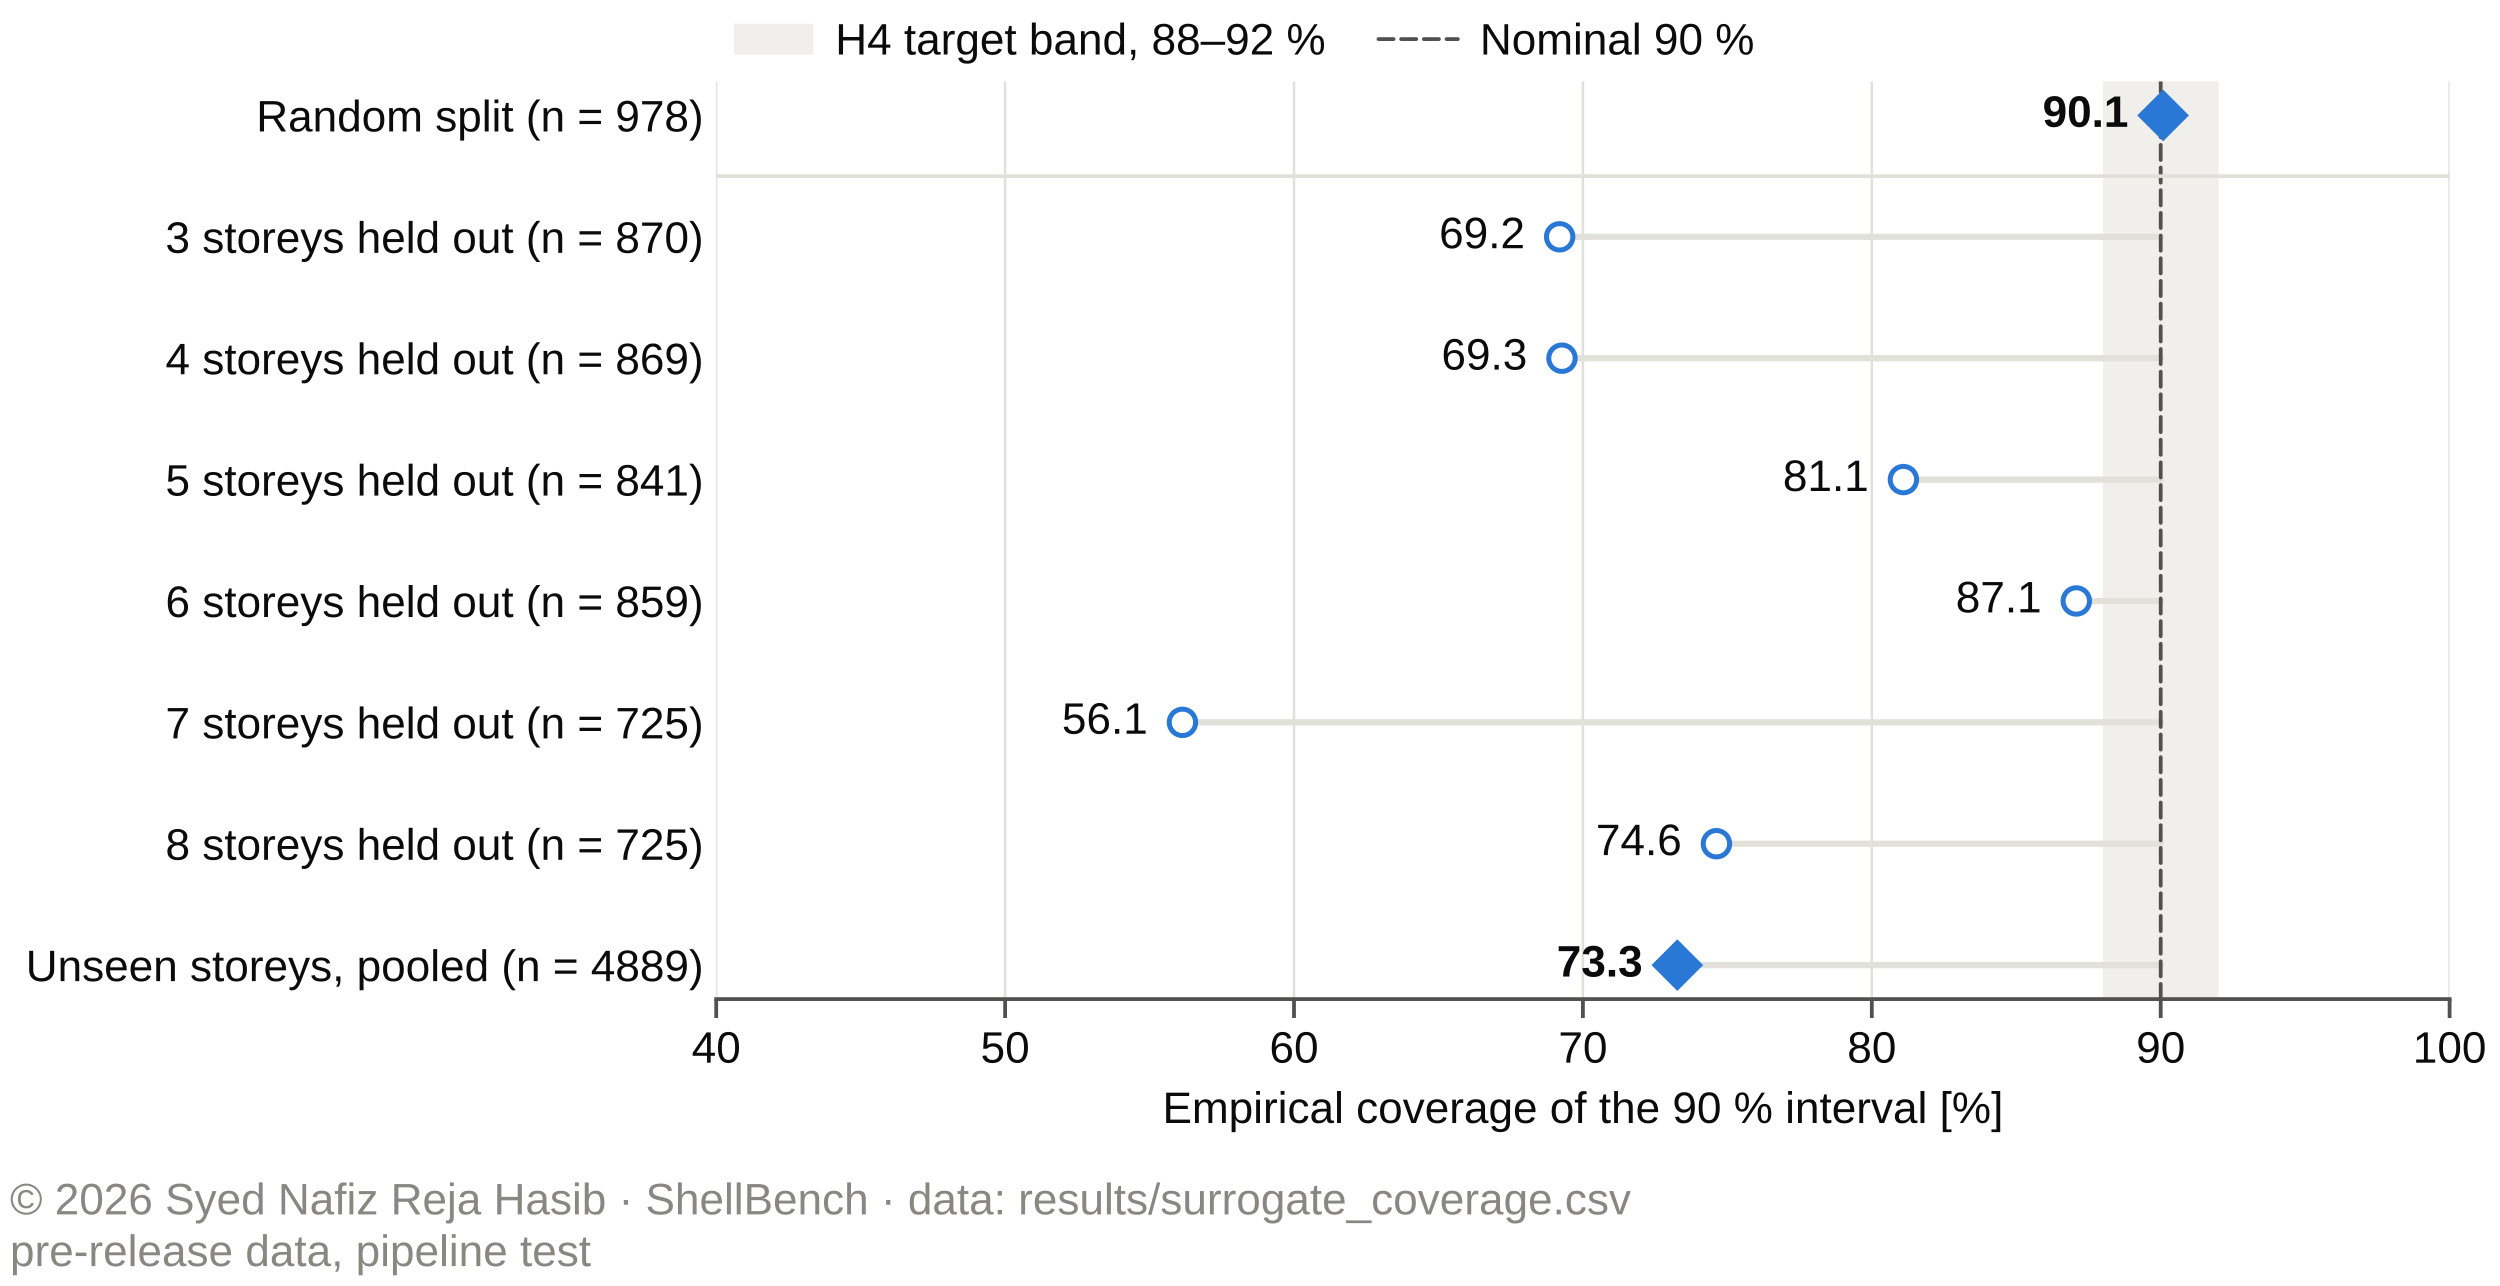
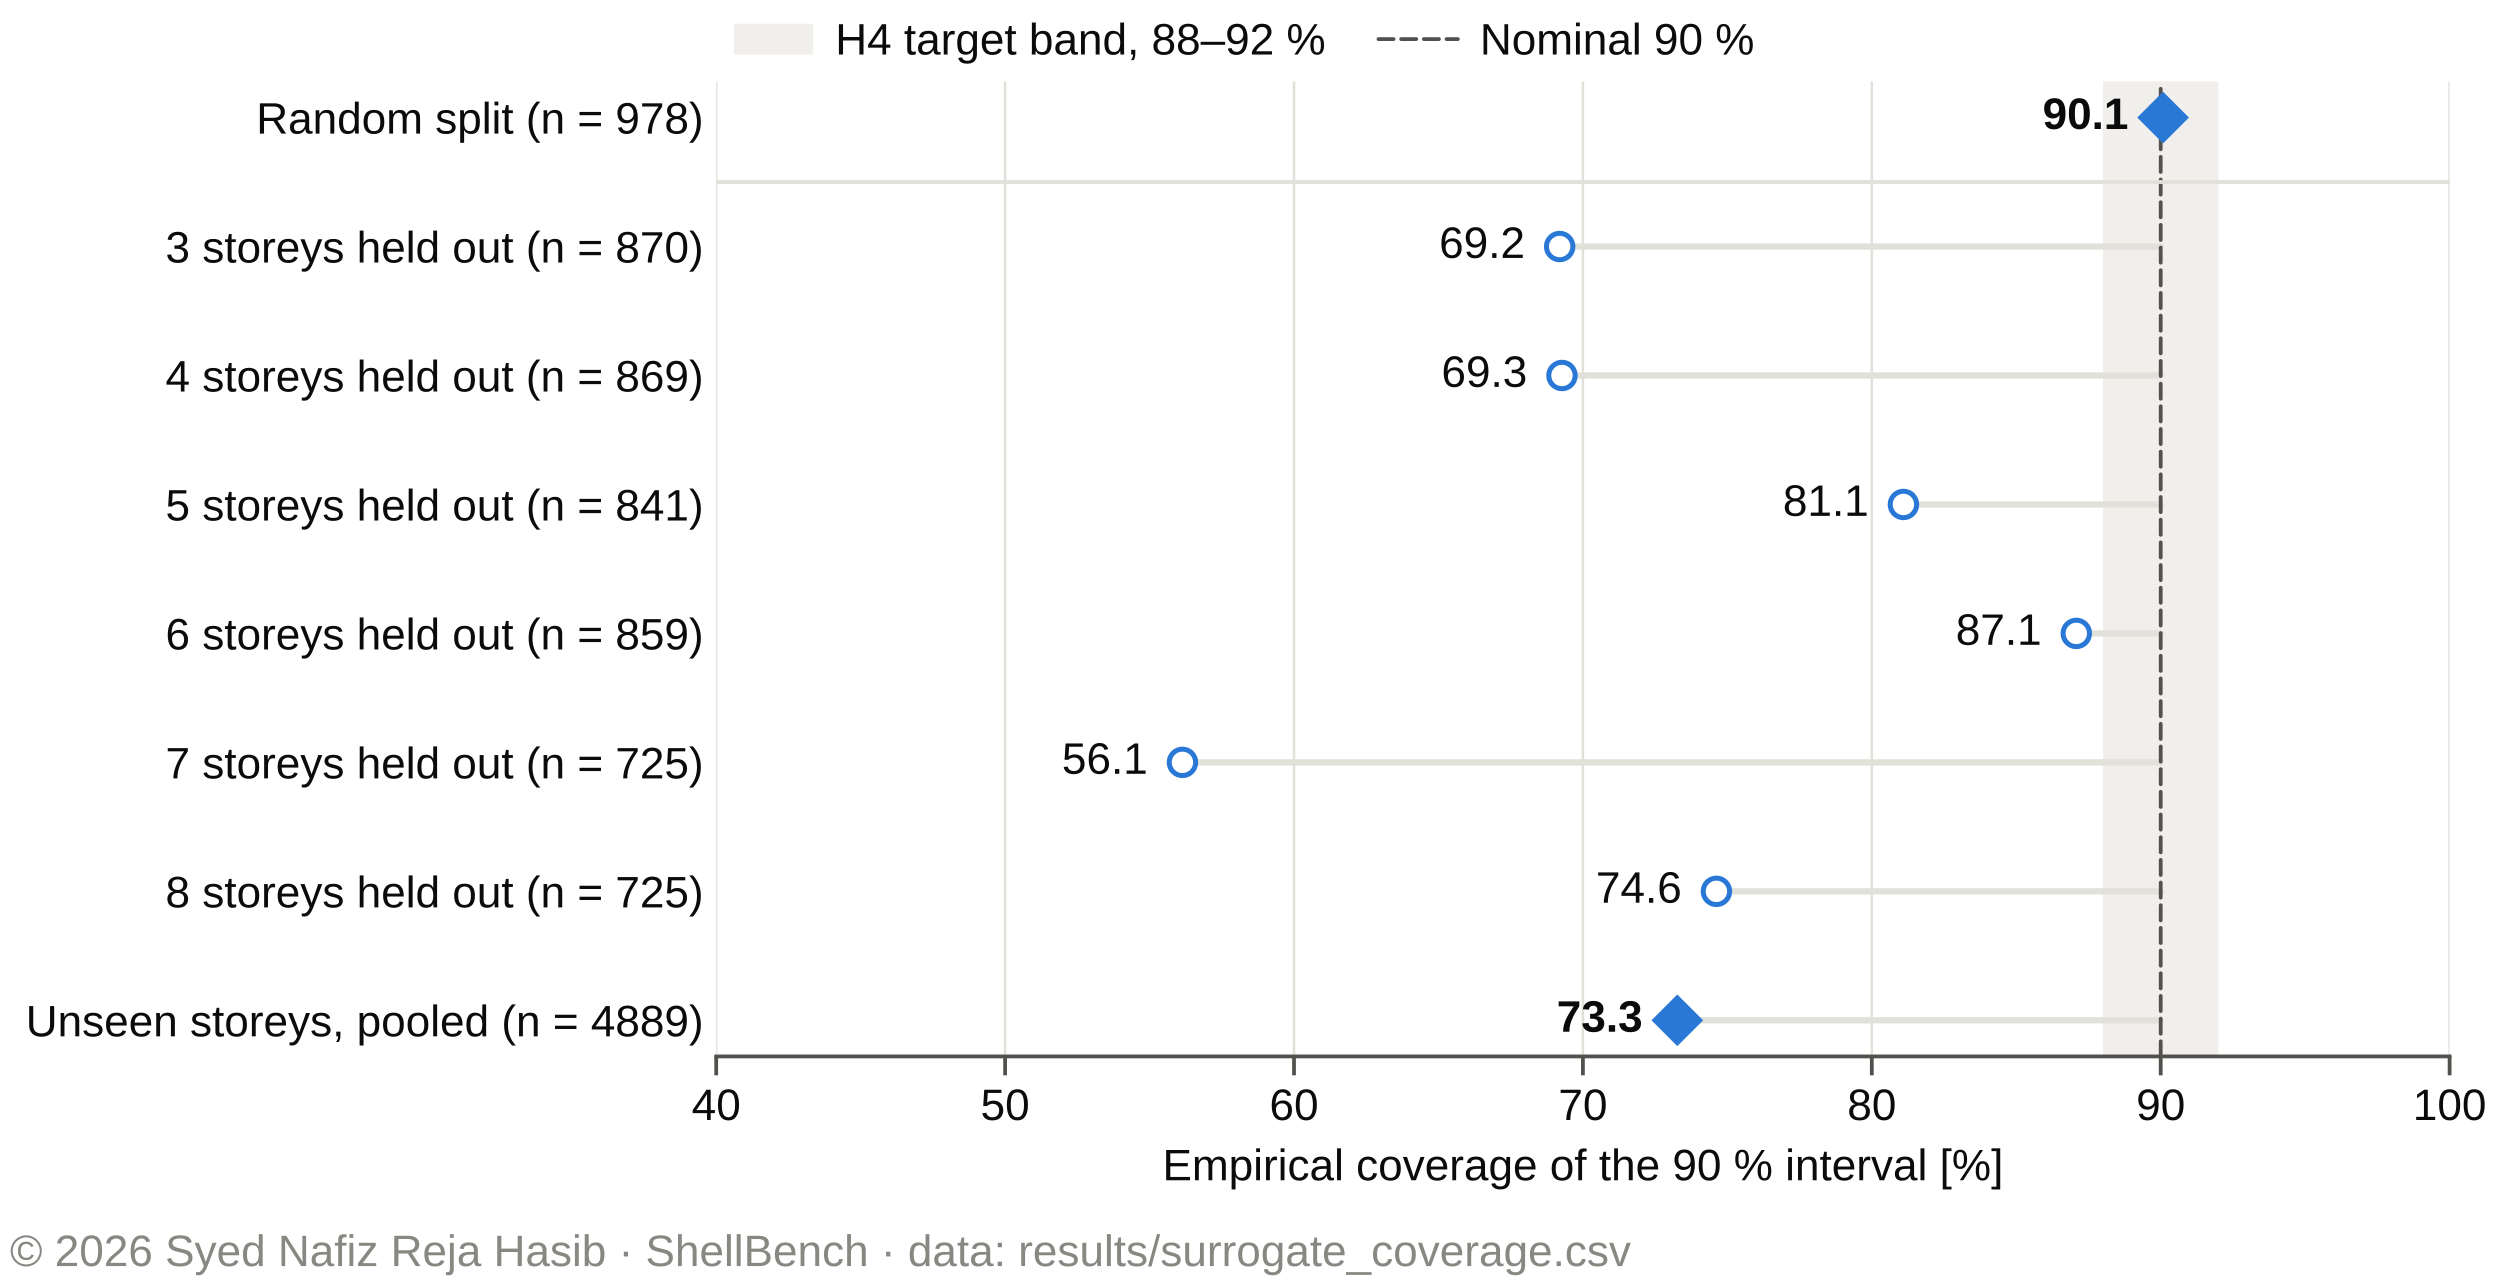
<svg xmlns="http://www.w3.org/2000/svg" xmlns:xlink="http://www.w3.org/1999/xlink" width="396.85pt" height="204.094pt" viewBox="0 0 396.85 204.094" version="1.1">
  <defs>
    <style type="text/css">*{stroke-linejoin: round; stroke-linecap: butt}</style>
  </defs>
  <g id="figure_1">
    <g id="patch_1">
      <path d="M 0 204.094  L 396.85 204.094  L 396.85 0  L 0 0  z " style="fill: #ffffff" />
    </g>
    <g id="axes_1">
      <g id="patch_2">
-         <path d="M 113.691 158.596  L 388.851 158.596  L 388.851 12.929  L 113.691 12.929  z " style="fill: #ffffff" />
+         <path d="M 113.691 167.696  L 388.851 167.696  L 388.851 12.929  L 113.691 12.929  z " style="fill: #ffffff" />
      </g>
      <g id="matplotlib.axis_1">
        <g id="xtick_1">
          <g id="line2d_1">
-             <path d="M 113.691 158.596  L 113.691 12.929  " clip-path="url(#pb76018d563)" style="fill: none; stroke: #e1e0d9; stroke-width: 0.4; stroke-linecap: round" />
+             <path d="M 113.691 167.696  L 113.691 12.929  " clip-path="url(#p90a56c64b4)" style="fill: none; stroke: #e1e0d9; stroke-width: 0.4; stroke-linecap: round" />
          </g>
          <g id="line2d_2">
            <defs>
              <path id="m5c981dfc37" d="M 0 0  L 0 3  " style="stroke: #52514e; stroke-width: 0.6" />
            </defs>
            <g>
-               <use xlink:href="#m5c981dfc37" x="113.691" y="158.596" style="fill: #52514e; stroke: #52514e; stroke-width: 0.6" />
+               <use xlink:href="#m5c981dfc37" x="113.691" y="167.696" style="fill: #52514e; stroke: #52514e; stroke-width: 0.6" />
            </g>
          </g>
          <g id="text_1">
-             <text style="font-size: 7px; font-family: 'Arial', 'Liberation Sans', 'Helvetica', 'DejaVu Sans', sans-serif; text-anchor: middle; fill: #0b0b0b" x="113.691" y="168.692" transform="rotate(-0 113.6914 168.692)">40</text>
+             <text style="font-size: 7px; font-family: 'Arial', 'Liberation Sans', 'Helvetica', 'DejaVu Sans', sans-serif; text-anchor: middle; fill: #0b0b0b" x="113.691" y="177.792" transform="rotate(-0 113.6914 177.792)">40</text>
          </g>
        </g>
        <g id="xtick_2">
          <g id="line2d_3">
-             <path d="M 159.551 158.596  L 159.551 12.929  " clip-path="url(#pb76018d563)" style="fill: none; stroke: #e1e0d9; stroke-width: 0.4; stroke-linecap: round" />
+             <path d="M 159.551 167.696  L 159.551 12.929  " clip-path="url(#p90a56c64b4)" style="fill: none; stroke: #e1e0d9; stroke-width: 0.4; stroke-linecap: round" />
          </g>
          <g id="line2d_4">
            <g>
-               <use xlink:href="#m5c981dfc37" x="159.551" y="158.596" style="fill: #52514e; stroke: #52514e; stroke-width: 0.6" />
+               <use xlink:href="#m5c981dfc37" x="159.551" y="167.696" style="fill: #52514e; stroke: #52514e; stroke-width: 0.6" />
            </g>
          </g>
          <g id="text_2">
-             <text style="font-size: 7px; font-family: 'Arial', 'Liberation Sans', 'Helvetica', 'DejaVu Sans', sans-serif; text-anchor: middle; fill: #0b0b0b" x="159.551" y="168.692" transform="rotate(-0 159.5514 168.692)">50</text>
+             <text style="font-size: 7px; font-family: 'Arial', 'Liberation Sans', 'Helvetica', 'DejaVu Sans', sans-serif; text-anchor: middle; fill: #0b0b0b" x="159.551" y="177.792" transform="rotate(-0 159.5514 177.792)">50</text>
          </g>
        </g>
        <g id="xtick_3">
          <g id="line2d_5">
-             <path d="M 205.411 158.596  L 205.411 12.929  " clip-path="url(#pb76018d563)" style="fill: none; stroke: #e1e0d9; stroke-width: 0.4; stroke-linecap: round" />
+             <path d="M 205.411 167.696  L 205.411 12.929  " clip-path="url(#p90a56c64b4)" style="fill: none; stroke: #e1e0d9; stroke-width: 0.4; stroke-linecap: round" />
          </g>
          <g id="line2d_6">
            <g>
-               <use xlink:href="#m5c981dfc37" x="205.411" y="158.596" style="fill: #52514e; stroke: #52514e; stroke-width: 0.6" />
+               <use xlink:href="#m5c981dfc37" x="205.411" y="167.696" style="fill: #52514e; stroke: #52514e; stroke-width: 0.6" />
            </g>
          </g>
          <g id="text_3">
-             <text style="font-size: 7px; font-family: 'Arial', 'Liberation Sans', 'Helvetica', 'DejaVu Sans', sans-serif; text-anchor: middle; fill: #0b0b0b" x="205.411" y="168.692" transform="rotate(-0 205.4114 168.692)">60</text>
+             <text style="font-size: 7px; font-family: 'Arial', 'Liberation Sans', 'Helvetica', 'DejaVu Sans', sans-serif; text-anchor: middle; fill: #0b0b0b" x="205.411" y="177.792" transform="rotate(-0 205.4114 177.792)">60</text>
          </g>
        </g>
        <g id="xtick_4">
          <g id="line2d_7">
-             <path d="M 251.271 158.596  L 251.271 12.929  " clip-path="url(#pb76018d563)" style="fill: none; stroke: #e1e0d9; stroke-width: 0.4; stroke-linecap: round" />
+             <path d="M 251.271 167.696  L 251.271 12.929  " clip-path="url(#p90a56c64b4)" style="fill: none; stroke: #e1e0d9; stroke-width: 0.4; stroke-linecap: round" />
          </g>
          <g id="line2d_8">
            <g>
-               <use xlink:href="#m5c981dfc37" x="251.271" y="158.596" style="fill: #52514e; stroke: #52514e; stroke-width: 0.6" />
+               <use xlink:href="#m5c981dfc37" x="251.271" y="167.696" style="fill: #52514e; stroke: #52514e; stroke-width: 0.6" />
            </g>
          </g>
          <g id="text_4">
-             <text style="font-size: 7px; font-family: 'Arial', 'Liberation Sans', 'Helvetica', 'DejaVu Sans', sans-serif; text-anchor: middle; fill: #0b0b0b" x="251.271" y="168.692" transform="rotate(-0 251.2714 168.692)">70</text>
+             <text style="font-size: 7px; font-family: 'Arial', 'Liberation Sans', 'Helvetica', 'DejaVu Sans', sans-serif; text-anchor: middle; fill: #0b0b0b" x="251.271" y="177.792" transform="rotate(-0 251.2714 177.792)">70</text>
          </g>
        </g>
        <g id="xtick_5">
          <g id="line2d_9">
-             <path d="M 297.131 158.596  L 297.131 12.929  " clip-path="url(#pb76018d563)" style="fill: none; stroke: #e1e0d9; stroke-width: 0.4; stroke-linecap: round" />
+             <path d="M 297.131 167.696  L 297.131 12.929  " clip-path="url(#p90a56c64b4)" style="fill: none; stroke: #e1e0d9; stroke-width: 0.4; stroke-linecap: round" />
          </g>
          <g id="line2d_10">
            <g>
-               <use xlink:href="#m5c981dfc37" x="297.131" y="158.596" style="fill: #52514e; stroke: #52514e; stroke-width: 0.6" />
+               <use xlink:href="#m5c981dfc37" x="297.131" y="167.696" style="fill: #52514e; stroke: #52514e; stroke-width: 0.6" />
            </g>
          </g>
          <g id="text_5">
-             <text style="font-size: 7px; font-family: 'Arial', 'Liberation Sans', 'Helvetica', 'DejaVu Sans', sans-serif; text-anchor: middle; fill: #0b0b0b" x="297.131" y="168.692" transform="rotate(-0 297.1314 168.692)">80</text>
+             <text style="font-size: 7px; font-family: 'Arial', 'Liberation Sans', 'Helvetica', 'DejaVu Sans', sans-serif; text-anchor: middle; fill: #0b0b0b" x="297.131" y="177.792" transform="rotate(-0 297.1314 177.792)">80</text>
          </g>
        </g>
        <g id="xtick_6">
          <g id="line2d_11">
-             <path d="M 342.991 158.596  L 342.991 12.929  " clip-path="url(#pb76018d563)" style="fill: none; stroke: #e1e0d9; stroke-width: 0.4; stroke-linecap: round" />
+             <path d="M 342.991 167.696  L 342.991 12.929  " clip-path="url(#p90a56c64b4)" style="fill: none; stroke: #e1e0d9; stroke-width: 0.4; stroke-linecap: round" />
          </g>
          <g id="line2d_12">
            <g>
-               <use xlink:href="#m5c981dfc37" x="342.991" y="158.596" style="fill: #52514e; stroke: #52514e; stroke-width: 0.6" />
+               <use xlink:href="#m5c981dfc37" x="342.991" y="167.696" style="fill: #52514e; stroke: #52514e; stroke-width: 0.6" />
            </g>
          </g>
          <g id="text_6">
-             <text style="font-size: 7px; font-family: 'Arial', 'Liberation Sans', 'Helvetica', 'DejaVu Sans', sans-serif; text-anchor: middle; fill: #0b0b0b" x="342.991" y="168.692" transform="rotate(-0 342.9914 168.692)">90</text>
+             <text style="font-size: 7px; font-family: 'Arial', 'Liberation Sans', 'Helvetica', 'DejaVu Sans', sans-serif; text-anchor: middle; fill: #0b0b0b" x="342.991" y="177.792" transform="rotate(-0 342.9914 177.792)">90</text>
          </g>
        </g>
        <g id="xtick_7">
          <g id="line2d_13">
-             <path d="M 388.851 158.596  L 388.851 12.929  " clip-path="url(#pb76018d563)" style="fill: none; stroke: #e1e0d9; stroke-width: 0.4; stroke-linecap: round" />
+             <path d="M 388.851 167.696  L 388.851 12.929  " clip-path="url(#p90a56c64b4)" style="fill: none; stroke: #e1e0d9; stroke-width: 0.4; stroke-linecap: round" />
          </g>
          <g id="line2d_14">
            <g>
-               <use xlink:href="#m5c981dfc37" x="388.851" y="158.596" style="fill: #52514e; stroke: #52514e; stroke-width: 0.6" />
+               <use xlink:href="#m5c981dfc37" x="388.851" y="167.696" style="fill: #52514e; stroke: #52514e; stroke-width: 0.6" />
            </g>
          </g>
          <g id="text_7">
-             <text style="font-size: 7px; font-family: 'Arial', 'Liberation Sans', 'Helvetica', 'DejaVu Sans', sans-serif; text-anchor: middle; fill: #0b0b0b" x="388.851" y="168.692" transform="rotate(-0 388.8514 168.692)">100</text>
+             <text style="font-size: 7px; font-family: 'Arial', 'Liberation Sans', 'Helvetica', 'DejaVu Sans', sans-serif; text-anchor: middle; fill: #0b0b0b" x="388.851" y="177.792" transform="rotate(-0 388.8514 177.792)">100</text>
          </g>
        </g>
        <g id="text_8">
-           <text style="font-size: 7px; font-family: 'Arial', 'Liberation Sans', 'Helvetica', 'DejaVu Sans', sans-serif; text-anchor: middle; fill: #0b0b0b" x="251.271" y="178.261" transform="rotate(-0 251.2714 178.2613)">Empirical coverage of the 90 % interval [%]</text>
+           <text style="font-size: 7px; font-family: 'Arial', 'Liberation Sans', 'Helvetica', 'DejaVu Sans', sans-serif; text-anchor: middle; fill: #0b0b0b" x="251.271" y="187.361" transform="rotate(-0 251.2714 187.3613)">Empirical coverage of the 90 % interval [%]</text>
        </g>
      </g>
      <g id="matplotlib.axis_2">
        <g id="ytick_1">
          <g id="line2d_15" />
          <g id="text_9">
-             <text style="font-size: 7px; font-family: 'Arial', 'Liberation Sans', 'Helvetica', 'DejaVu Sans', sans-serif; text-anchor: end; fill: #0b0b0b" x="111.691" y="20.872" transform="rotate(-0 111.6914 20.87249)">Random split  (n = 978)</text>
+             <text style="font-size: 7px; font-family: 'Arial', 'Liberation Sans', 'Helvetica', 'DejaVu Sans', sans-serif; text-anchor: end; fill: #0b0b0b" x="111.691" y="21.21" transform="rotate(-0 111.6914 21.20952)">Random split  (n = 978)</text>
          </g>
        </g>
        <g id="ytick_2">
          <g id="line2d_16" />
          <g id="text_10">
-             <text style="font-size: 7px; font-family: 'Arial', 'Liberation Sans', 'Helvetica', 'DejaVu Sans', sans-serif; text-anchor: end; fill: #0b0b0b" x="111.691" y="40.141" transform="rotate(-0 111.6914 40.14054)">3 storeys held out  (n = 870)</text>
+             <text style="font-size: 7px; font-family: 'Arial', 'Liberation Sans', 'Helvetica', 'DejaVu Sans', sans-serif; text-anchor: end; fill: #0b0b0b" x="111.691" y="41.681" transform="rotate(-0 111.6914 41.68128)">3 storeys held out  (n = 870)</text>
          </g>
        </g>
        <g id="ytick_3">
          <g id="line2d_17" />
          <g id="text_11">
-             <text style="font-size: 7px; font-family: 'Arial', 'Liberation Sans', 'Helvetica', 'DejaVu Sans', sans-serif; text-anchor: end; fill: #0b0b0b" x="111.691" y="59.409" transform="rotate(-0 111.6914 59.40859)">4 storeys held out  (n = 869)</text>
+             <text style="font-size: 7px; font-family: 'Arial', 'Liberation Sans', 'Helvetica', 'DejaVu Sans', sans-serif; text-anchor: end; fill: #0b0b0b" x="111.691" y="62.153" transform="rotate(-0 111.6914 62.15304)">4 storeys held out  (n = 869)</text>
          </g>
        </g>
        <g id="ytick_4">
          <g id="line2d_18" />
          <g id="text_12">
-             <text style="font-size: 7px; font-family: 'Arial', 'Liberation Sans', 'Helvetica', 'DejaVu Sans', sans-serif; text-anchor: end; fill: #0b0b0b" x="111.691" y="78.677" transform="rotate(-0 111.6914 78.67664)">5 storeys held out  (n = 841)</text>
+             <text style="font-size: 7px; font-family: 'Arial', 'Liberation Sans', 'Helvetica', 'DejaVu Sans', sans-serif; text-anchor: end; fill: #0b0b0b" x="111.691" y="82.625" transform="rotate(-0 111.6914 82.62479)">5 storeys held out  (n = 841)</text>
          </g>
        </g>
        <g id="ytick_5">
          <g id="line2d_19" />
          <g id="text_13">
-             <text style="font-size: 7px; font-family: 'Arial', 'Liberation Sans', 'Helvetica', 'DejaVu Sans', sans-serif; text-anchor: end; fill: #0b0b0b" x="111.691" y="97.945" transform="rotate(-0 111.6914 97.9447)">6 storeys held out  (n = 859)</text>
+             <text style="font-size: 7px; font-family: 'Arial', 'Liberation Sans', 'Helvetica', 'DejaVu Sans', sans-serif; text-anchor: end; fill: #0b0b0b" x="111.691" y="103.097" transform="rotate(-0 111.6914 103.0965)">6 storeys held out  (n = 859)</text>
          </g>
        </g>
        <g id="ytick_6">
          <g id="line2d_20" />
          <g id="text_14">
-             <text style="font-size: 7px; font-family: 'Arial', 'Liberation Sans', 'Helvetica', 'DejaVu Sans', sans-serif; text-anchor: end; fill: #0b0b0b" x="111.691" y="117.213" transform="rotate(-0 111.6914 117.2128)">7 storeys held out  (n = 725)</text>
+             <text style="font-size: 7px; font-family: 'Arial', 'Liberation Sans', 'Helvetica', 'DejaVu Sans', sans-serif; text-anchor: end; fill: #0b0b0b" x="111.691" y="123.568" transform="rotate(-0 111.6914 123.5683)">7 storeys held out  (n = 725)</text>
          </g>
        </g>
        <g id="ytick_7">
          <g id="line2d_21" />
          <g id="text_15">
-             <text style="font-size: 7px; font-family: 'Arial', 'Liberation Sans', 'Helvetica', 'DejaVu Sans', sans-serif; text-anchor: end; fill: #0b0b0b" x="111.691" y="136.481" transform="rotate(-0 111.6914 136.4808)">8 storeys held out  (n = 725)</text>
+             <text style="font-size: 7px; font-family: 'Arial', 'Liberation Sans', 'Helvetica', 'DejaVu Sans', sans-serif; text-anchor: end; fill: #0b0b0b" x="111.691" y="144.04" transform="rotate(-0 111.6914 144.0401)">8 storeys held out  (n = 725)</text>
          </g>
        </g>
        <g id="ytick_8">
          <g id="line2d_22" />
          <g id="text_16">
-             <text style="font-size: 7px; font-family: 'Arial', 'Liberation Sans', 'Helvetica', 'DejaVu Sans', sans-serif; text-anchor: end; fill: #0b0b0b" x="111.691" y="155.749" transform="rotate(-0 111.6914 155.7489)">Unseen storeys, pooled  (n = 4889)</text>
+             <text style="font-size: 7px; font-family: 'Arial', 'Liberation Sans', 'Helvetica', 'DejaVu Sans', sans-serif; text-anchor: end; fill: #0b0b0b" x="111.691" y="164.512" transform="rotate(-0 111.6914 164.5118)">Unseen storeys, pooled  (n = 4889)</text>
          </g>
        </g>
      </g>
      <g id="patch_3">
-         <path d="M 333.819 158.596  L 352.163 158.596  L 352.163 12.929  L 333.819 12.929  z " clip-path="url(#pb76018d563)" style="fill: #f0efec" />
+         <path d="M 333.819 167.696  L 352.163 167.696  L 352.163 12.929  L 333.819 12.929  z " clip-path="url(#p90a56c64b4)" style="fill: #f0efec" />
      </g>
      <g id="line2d_23">
-         <path d="M 343.367 18.324  L 342.991 18.324  " clip-path="url(#pb76018d563)" style="fill: none; stroke: #e1e0d9; stroke-linecap: round" />
+         <path d="M 343.367 18.661  L 342.991 18.661  " clip-path="url(#p90a56c64b4)" style="fill: none; stroke: #e1e0d9; stroke-linecap: round" />
      </g>
      <g id="line2d_24">
-         <path d="M 247.58 37.592  L 342.991 37.592  " clip-path="url(#pb76018d563)" style="fill: none; stroke: #e1e0d9; stroke-linecap: round" />
+         <path d="M 247.58 39.133  L 342.991 39.133  " clip-path="url(#p90a56c64b4)" style="fill: none; stroke: #e1e0d9; stroke-linecap: round" />
      </g>
      <g id="line2d_25">
-         <path d="M 247.947 56.86  L 342.991 56.86  " clip-path="url(#pb76018d563)" style="fill: none; stroke: #e1e0d9; stroke-linecap: round" />
+         <path d="M 247.947 59.605  L 342.991 59.605  " clip-path="url(#p90a56c64b4)" style="fill: none; stroke: #e1e0d9; stroke-linecap: round" />
      </g>
      <g id="line2d_26">
-         <path d="M 302.148 76.129  L 342.991 76.129  " clip-path="url(#pb76018d563)" style="fill: none; stroke: #e1e0d9; stroke-linecap: round" />
+         <path d="M 302.148 80.077  L 342.991 80.077  " clip-path="url(#p90a56c64b4)" style="fill: none; stroke: #e1e0d9; stroke-linecap: round" />
      </g>
      <g id="line2d_27">
-         <path d="M 329.591 95.397  L 342.991 95.397  " clip-path="url(#pb76018d563)" style="fill: none; stroke: #e1e0d9; stroke-linecap: round" />
+         <path d="M 329.591 100.548  L 342.991 100.548  " clip-path="url(#p90a56c64b4)" style="fill: none; stroke: #e1e0d9; stroke-linecap: round" />
      </g>
      <g id="line2d_28">
-         <path d="M 187.7 114.665  L 342.991 114.665  " clip-path="url(#pb76018d563)" style="fill: none; stroke: #e1e0d9; stroke-linecap: round" />
+         <path d="M 187.7 121.02  L 342.991 121.02  " clip-path="url(#p90a56c64b4)" style="fill: none; stroke: #e1e0d9; stroke-linecap: round" />
      </g>
      <g id="line2d_29">
-         <path d="M 272.463 133.933  L 342.991 133.933  " clip-path="url(#pb76018d563)" style="fill: none; stroke: #e1e0d9; stroke-linecap: round" />
+         <path d="M 272.463 141.492  L 342.991 141.492  " clip-path="url(#p90a56c64b4)" style="fill: none; stroke: #e1e0d9; stroke-linecap: round" />
      </g>
      <g id="line2d_30">
-         <path d="M 266.254 153.201  L 342.991 153.201  " clip-path="url(#pb76018d563)" style="fill: none; stroke: #e1e0d9; stroke-linecap: round" />
+         <path d="M 266.254 161.964  L 342.991 161.964  " clip-path="url(#p90a56c64b4)" style="fill: none; stroke: #e1e0d9; stroke-linecap: round" />
      </g>
      <g id="line2d_31">
-         <path d="M 342.991 158.596  L 342.991 12.929  " clip-path="url(#pb76018d563)" style="fill: none; stroke-dasharray: 2.4,1.2; stroke-dashoffset: 0; stroke: #52514e; stroke-width: 0.6; stroke-linecap: round" />
+         <path d="M 342.991 167.696  L 342.991 12.929  " clip-path="url(#p90a56c64b4)" style="fill: none; stroke-dasharray: 2.4,1.2; stroke-dashoffset: 0; stroke: #52514e; stroke-width: 0.6; stroke-linecap: round" />
      </g>
      <g id="line2d_32">
-         <path d="M 113.691 27.958  L 388.851 27.958  " clip-path="url(#pb76018d563)" style="fill: none; stroke: #e1e0d9; stroke-width: 0.6; stroke-linecap: round" />
+         <path d="M 113.691 28.897  L 388.851 28.897  " clip-path="url(#p90a56c64b4)" style="fill: none; stroke: #e1e0d9; stroke-width: 0.6; stroke-linecap: round" />
      </g>
      <g id="patch_4">
-         <path d="M 113.691 158.596  L 388.851 158.596  " style="fill: none; stroke: #52514e; stroke-width: 0.6; stroke-linejoin: miter; stroke-linecap: square" />
+         <path d="M 113.691 167.696  L 388.851 167.696  " style="fill: none; stroke: #52514e; stroke-width: 0.6; stroke-linejoin: miter; stroke-linecap: square" />
      </g>
      <g id="line2d_33">
        <defs>
          <path id="ma18e3bc1f8" d="M -0 3.536  L 3.536 0  L 0 -3.536  L -3.536 -0  z " style="stroke: #2a78d6; stroke-width: 0.8; stroke-linejoin: miter" />
        </defs>
-         <g clip-path="url(#pb76018d563)">
-           <use xlink:href="#ma18e3bc1f8" x="343.367" y="18.324" style="fill: #2a78d6; stroke: #2a78d6; stroke-width: 0.8; stroke-linejoin: miter" />
+         <g clip-path="url(#p90a56c64b4)">
+           <use xlink:href="#ma18e3bc1f8" x="343.367" y="18.661" style="fill: #2a78d6; stroke: #2a78d6; stroke-width: 0.8; stroke-linejoin: miter" />
        </g>
      </g>
      <g id="text_17">
-         <text style="font-weight: 700; font-size: 7px; font-family: 'Arial', 'Liberation Sans', 'Helvetica', 'DejaVu Sans', sans-serif; text-anchor: end; fill: #0b0b0b" x="337.864" y="20.136" transform="rotate(-0 337.8643 20.13591)">90.1</text>
+         <text style="font-weight: 700; font-size: 7px; font-family: 'Arial', 'Liberation Sans', 'Helvetica', 'DejaVu Sans', sans-serif; text-anchor: end; fill: #0b0b0b" x="337.864" y="20.473" transform="rotate(-0 337.8643 20.47295)">90.1</text>
      </g>
      <g id="line2d_34">
        <defs>
          <path id="m4b654b6726" d="M 0 2.1  C 0.557 2.1 1.091 1.879 1.485 1.485  C 1.879 1.091 2.1 0.557 2.1 0  C 2.1 -0.557 1.879 -1.091 1.485 -1.485  C 1.091 -1.879 0.557 -2.1 0 -2.1  C -0.557 -2.1 -1.091 -1.879 -1.485 -1.485  C -1.879 -1.091 -2.1 -0.557 -2.1 0  C -2.1 0.557 -1.879 1.091 -1.485 1.485  C -1.091 1.879 -0.557 2.1 0 2.1  z " style="stroke: #2a78d6; stroke-width: 0.8" />
        </defs>
-         <g clip-path="url(#pb76018d563)">
-           <use xlink:href="#m4b654b6726" x="247.58" y="37.592" style="fill: #ffffff; stroke: #2a78d6; stroke-width: 0.8" />
+         <g clip-path="url(#p90a56c64b4)">
+           <use xlink:href="#m4b654b6726" x="247.58" y="39.133" style="fill: #ffffff; stroke: #2a78d6; stroke-width: 0.8" />
        </g>
      </g>
      <g id="text_18">
-         <text style="font-size: 7px; font-family: 'Arial', 'Liberation Sans', 'Helvetica', 'DejaVu Sans', sans-serif; text-anchor: end; fill: #0b0b0b" x="242.076" y="39.404" transform="rotate(-0 242.0765 39.40397)">69.2</text>
+         <text style="font-size: 7px; font-family: 'Arial', 'Liberation Sans', 'Helvetica', 'DejaVu Sans', sans-serif; text-anchor: end; fill: #0b0b0b" x="242.076" y="40.945" transform="rotate(-0 242.0765 40.94471)">69.2</text>
      </g>
      <g id="line2d_35">
-         <g clip-path="url(#pb76018d563)">
-           <use xlink:href="#m4b654b6726" x="247.947" y="56.86" style="fill: #ffffff; stroke: #2a78d6; stroke-width: 0.8" />
+         <g clip-path="url(#p90a56c64b4)">
+           <use xlink:href="#m4b654b6726" x="247.947" y="59.605" style="fill: #ffffff; stroke: #2a78d6; stroke-width: 0.8" />
        </g>
      </g>
      <g id="text_19">
-         <text style="font-size: 7px; font-family: 'Arial', 'Liberation Sans', 'Helvetica', 'DejaVu Sans', sans-serif; text-anchor: end; fill: #0b0b0b" x="242.443" y="58.672" transform="rotate(-0 242.4434 58.67202)">69.3</text>
+         <text style="font-size: 7px; font-family: 'Arial', 'Liberation Sans', 'Helvetica', 'DejaVu Sans', sans-serif; text-anchor: end; fill: #0b0b0b" x="242.443" y="61.416" transform="rotate(-0 242.4434 61.41647)">69.3</text>
      </g>
      <g id="line2d_36">
-         <g clip-path="url(#pb76018d563)">
-           <use xlink:href="#m4b654b6726" x="302.148" y="76.129" style="fill: #ffffff; stroke: #2a78d6; stroke-width: 0.8" />
+         <g clip-path="url(#p90a56c64b4)">
+           <use xlink:href="#m4b654b6726" x="302.148" y="80.077" style="fill: #ffffff; stroke: #2a78d6; stroke-width: 0.8" />
        </g>
      </g>
      <g id="text_20">
-         <text style="font-size: 7px; font-family: 'Arial', 'Liberation Sans', 'Helvetica', 'DejaVu Sans', sans-serif; text-anchor: end; fill: #0b0b0b" x="296.645" y="77.94" transform="rotate(-0 296.6453 77.94007)">81.1</text>
+         <text style="font-size: 7px; font-family: 'Arial', 'Liberation Sans', 'Helvetica', 'DejaVu Sans', sans-serif; text-anchor: end; fill: #0b0b0b" x="296.645" y="81.888" transform="rotate(-0 296.6453 81.88822)">81.1</text>
      </g>
      <g id="line2d_37">
-         <g clip-path="url(#pb76018d563)">
-           <use xlink:href="#m4b654b6726" x="329.591" y="95.397" style="fill: #ffffff; stroke: #2a78d6; stroke-width: 0.8" />
+         <g clip-path="url(#p90a56c64b4)">
+           <use xlink:href="#m4b654b6726" x="329.591" y="100.548" style="fill: #ffffff; stroke: #2a78d6; stroke-width: 0.8" />
        </g>
      </g>
      <g id="text_21">
-         <text style="font-size: 7px; font-family: 'Arial', 'Liberation Sans', 'Helvetica', 'DejaVu Sans', sans-serif; text-anchor: end; fill: #0b0b0b" x="324.088" y="97.208" transform="rotate(-0 324.0879 97.20813)">87.1</text>
+         <text style="font-size: 7px; font-family: 'Arial', 'Liberation Sans', 'Helvetica', 'DejaVu Sans', sans-serif; text-anchor: end; fill: #0b0b0b" x="324.088" y="102.36" transform="rotate(-0 324.0879 102.36)">87.1</text>
      </g>
      <g id="line2d_38">
-         <g clip-path="url(#pb76018d563)">
-           <use xlink:href="#m4b654b6726" x="187.7" y="114.665" style="fill: #ffffff; stroke: #2a78d6; stroke-width: 0.8" />
+         <g clip-path="url(#p90a56c64b4)">
+           <use xlink:href="#m4b654b6726" x="187.7" y="121.02" style="fill: #ffffff; stroke: #2a78d6; stroke-width: 0.8" />
        </g>
      </g>
      <g id="text_22">
-         <text style="font-size: 7px; font-family: 'Arial', 'Liberation Sans', 'Helvetica', 'DejaVu Sans', sans-serif; text-anchor: end; fill: #0b0b0b" x="182.197" y="116.476" transform="rotate(-0 182.1971 116.4762)">56.1</text>
+         <text style="font-size: 7px; font-family: 'Arial', 'Liberation Sans', 'Helvetica', 'DejaVu Sans', sans-serif; text-anchor: end; fill: #0b0b0b" x="182.197" y="122.832" transform="rotate(-0 182.1971 122.8317)">56.1</text>
      </g>
      <g id="line2d_39">
-         <g clip-path="url(#pb76018d563)">
-           <use xlink:href="#m4b654b6726" x="272.463" y="133.933" style="fill: #ffffff; stroke: #2a78d6; stroke-width: 0.8" />
+         <g clip-path="url(#p90a56c64b4)">
+           <use xlink:href="#m4b654b6726" x="272.463" y="141.492" style="fill: #ffffff; stroke: #2a78d6; stroke-width: 0.8" />
        </g>
      </g>
      <g id="text_23">
-         <text style="font-size: 7px; font-family: 'Arial', 'Liberation Sans', 'Helvetica', 'DejaVu Sans', sans-serif; text-anchor: end; fill: #0b0b0b" x="266.96" y="135.744" transform="rotate(-0 266.9601 135.7442)">74.6</text>
+         <text style="font-size: 7px; font-family: 'Arial', 'Liberation Sans', 'Helvetica', 'DejaVu Sans', sans-serif; text-anchor: end; fill: #0b0b0b" x="266.96" y="143.303" transform="rotate(-0 266.9601 143.3035)">74.6</text>
      </g>
      <g id="line2d_40">
-         <g clip-path="url(#pb76018d563)">
-           <use xlink:href="#ma18e3bc1f8" x="266.254" y="153.201" style="fill: #2a78d6; stroke: #2a78d6; stroke-width: 0.8; stroke-linejoin: miter" />
+         <g clip-path="url(#p90a56c64b4)">
+           <use xlink:href="#ma18e3bc1f8" x="266.254" y="161.964" style="fill: #2a78d6; stroke: #2a78d6; stroke-width: 0.8; stroke-linejoin: miter" />
        </g>
      </g>
      <g id="text_24">
-         <text style="font-weight: 700; font-size: 7px; font-family: 'Arial', 'Liberation Sans', 'Helvetica', 'DejaVu Sans', sans-serif; text-anchor: end; fill: #0b0b0b" x="260.751" y="155.012" transform="rotate(-0 260.7507 155.0123)">73.3</text>
+         <text style="font-weight: 700; font-size: 7px; font-family: 'Arial', 'Liberation Sans', 'Helvetica', 'DejaVu Sans', sans-serif; text-anchor: end; fill: #0b0b0b" x="260.751" y="163.775" transform="rotate(-0 260.7507 163.7752)">73.3</text>
      </g>
      <g id="legend_1">
        <g id="patch_5">
          <path d="M 116.491 8.656  L 129.091 8.656  L 129.091 3.756  L 116.491 3.756  z " style="fill: #f0efec" />
        </g>
        <g id="text_25">
          <text style="font-size: 7px; font-family: 'Arial', 'Liberation Sans', 'Helvetica', 'DejaVu Sans', sans-serif; text-anchor: start; fill: #0b0b0b" x="132.591" y="8.656" transform="rotate(-0 132.5914 8.656191)">H4 target band, 88–92 %</text>
        </g>
        <g id="line2d_41">
          <path d="M 218.819 6.206  L 225.119 6.206  L 231.419 6.206  " style="fill: none; stroke-dasharray: 2.4,1.2; stroke-dashoffset: 0; stroke: #52514e; stroke-width: 0.6; stroke-linecap: round" />
        </g>
        <g id="text_26">
          <text style="font-size: 7px; font-family: 'Arial', 'Liberation Sans', 'Helvetica', 'DejaVu Sans', sans-serif; text-anchor: start; fill: #0b0b0b" x="234.919" y="8.656" transform="rotate(-0 234.9194 8.656191)">Nominal 90 %</text>
        </g>
      </g>
    </g>
    <g id="shellbench-footer">
-       <text style="font-size: 7px; font-family: 'Arial', 'Liberation Sans', 'Helvetica', 'DejaVu Sans', sans-serif; fill: #898781" transform="translate(1.587402 192.7708)">© 2026 Syed Nafiz Reja Hasib  ·  ShellBench  ·  data: results/surrogate_coverage.csv</text>
-       <text style="font-size: 7px; font-family: 'Arial', 'Liberation Sans', 'Helvetica', 'DejaVu Sans', sans-serif; fill: #898781" transform="translate(1.587402 200.9824)">pre-release data, pipeline test</text>
+       <text style="font-size: 7px; font-family: 'Arial', 'Liberation Sans', 'Helvetica', 'DejaVu Sans', sans-serif; text-anchor: start; fill: #898781" x="1.587" y="200.982" transform="rotate(-0 1.587402 200.9824)">© 2026 Syed Nafiz Reja Hasib  ·  ShellBench  ·  data: results/surrogate_coverage.csv</text>
    </g>
  </g>
  <defs>
-     <clipPath id="pb76018d563">
-       <rect x="113.691" y="12.929" width="275.16" height="145.666" />
+     <clipPath id="p90a56c64b4">
+       <rect x="113.691" y="12.929" width="275.16" height="154.766" />
    </clipPath>
  </defs>
</svg>
